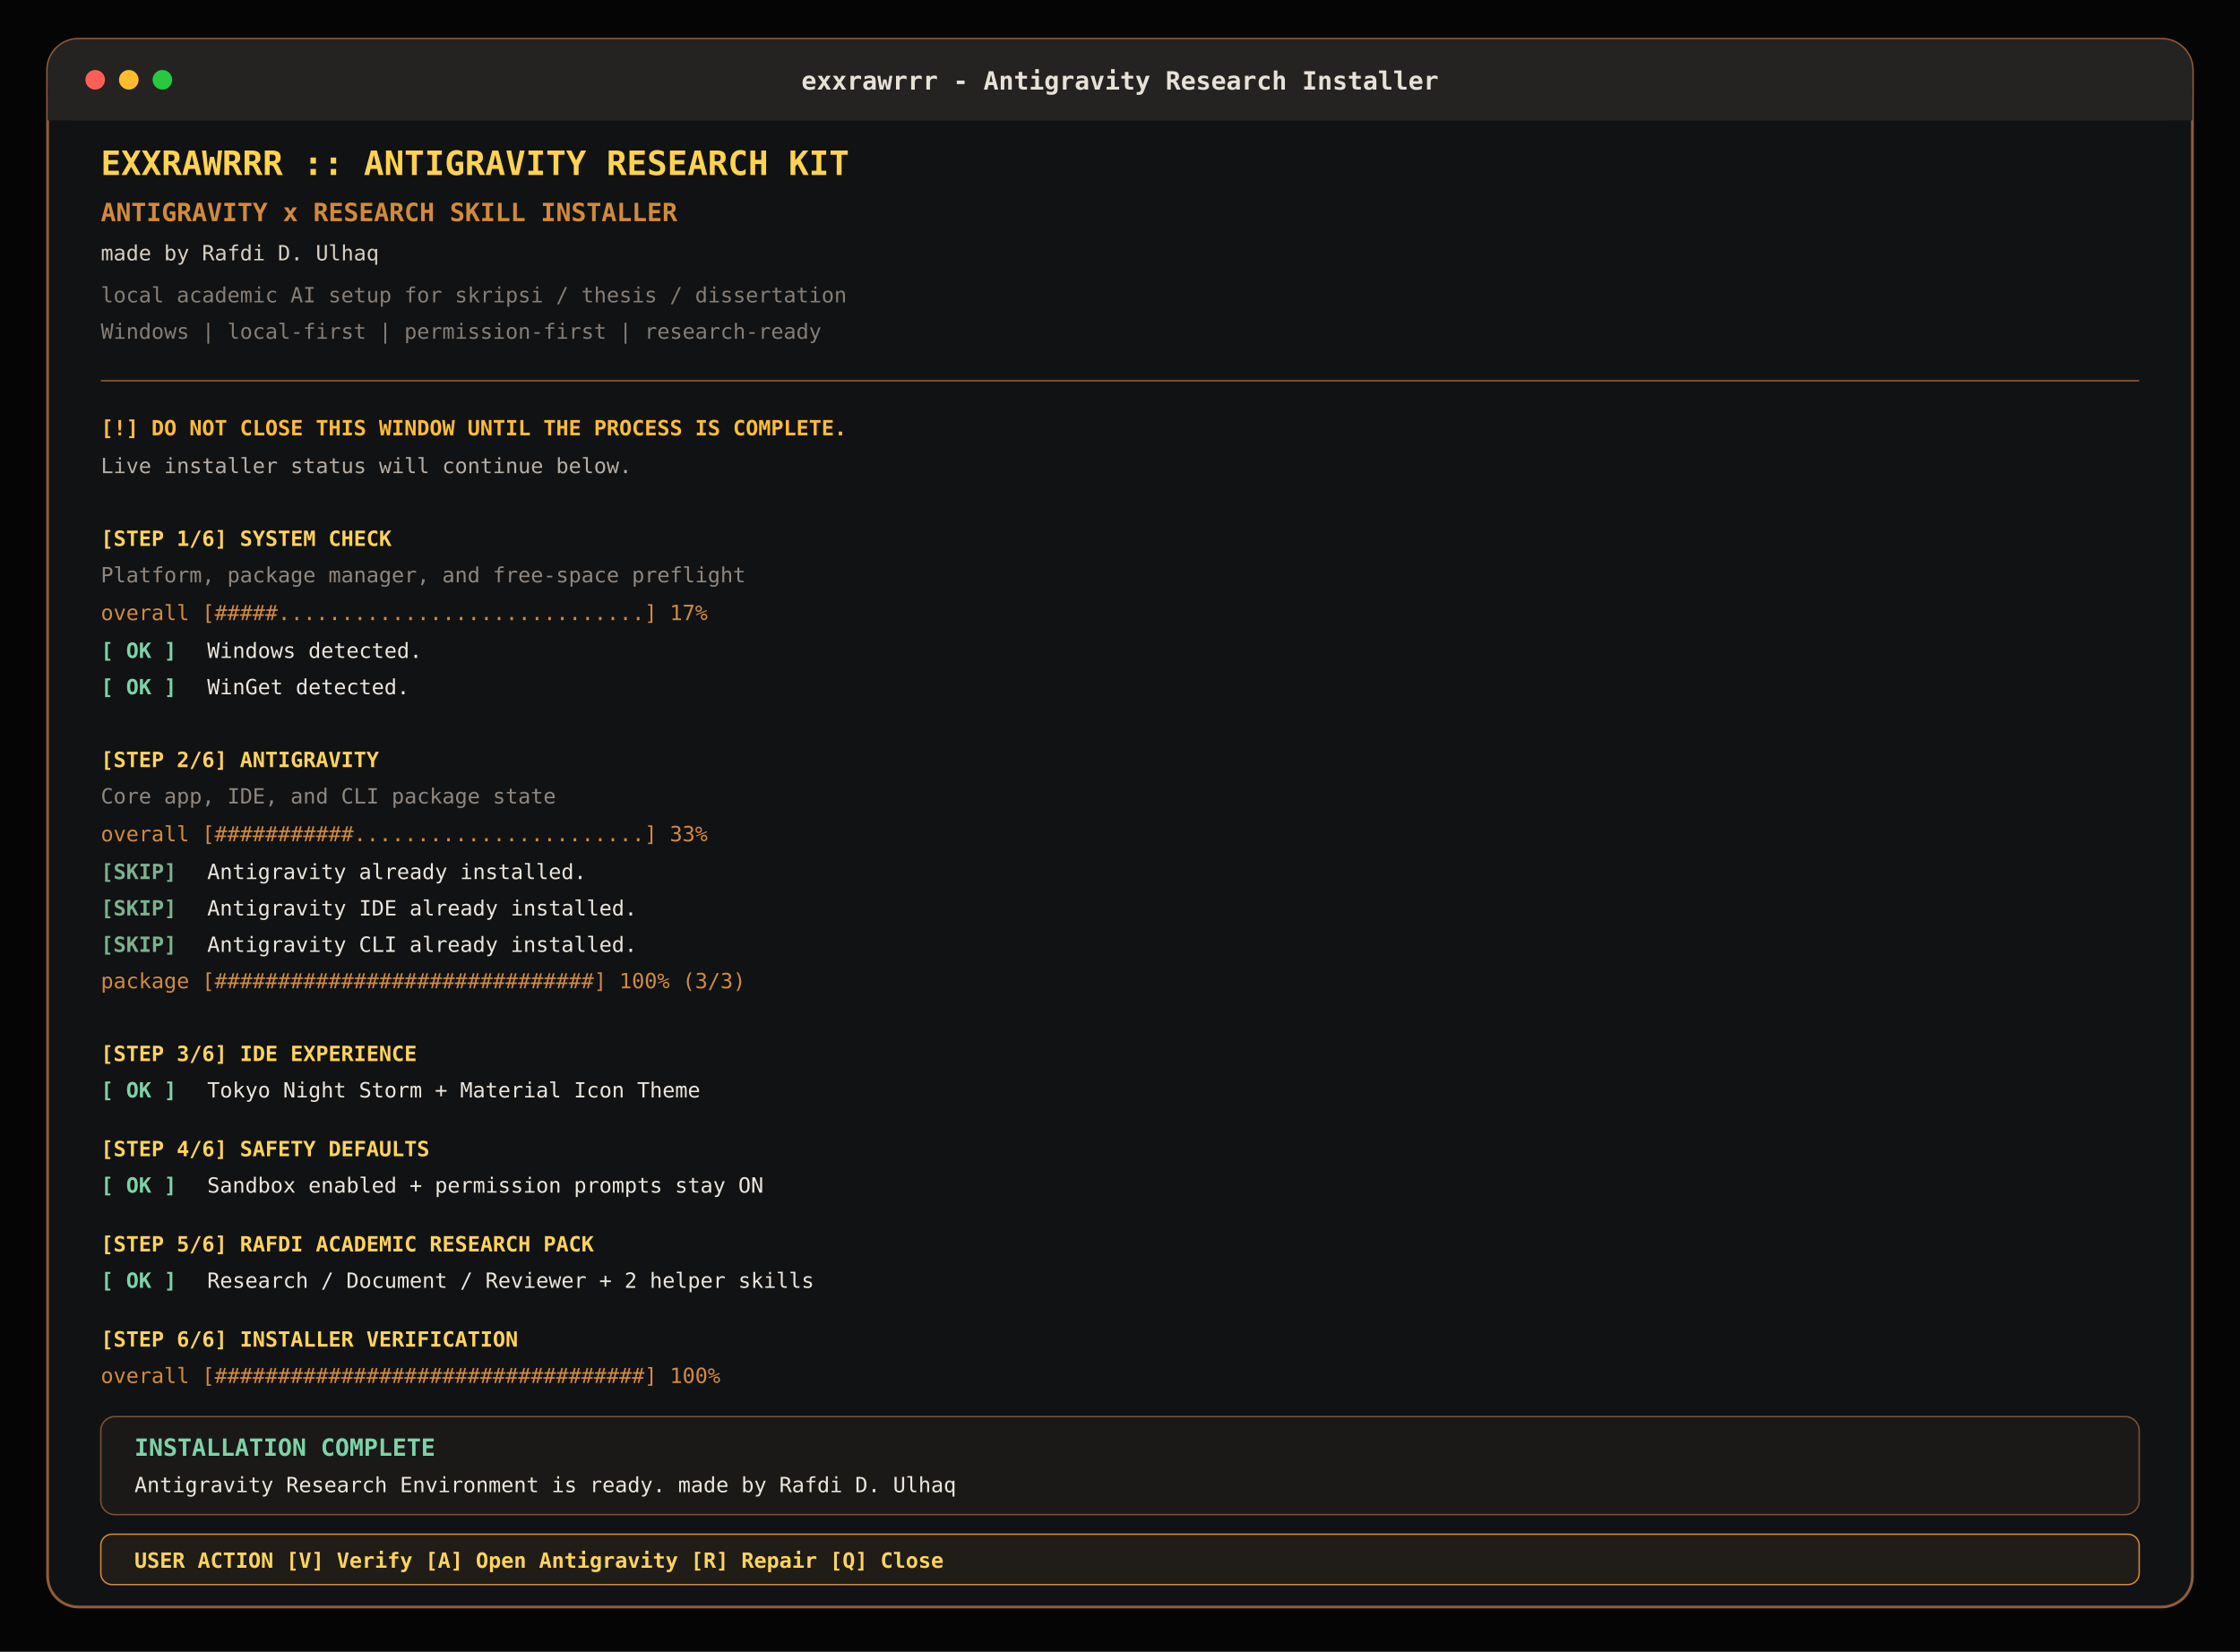
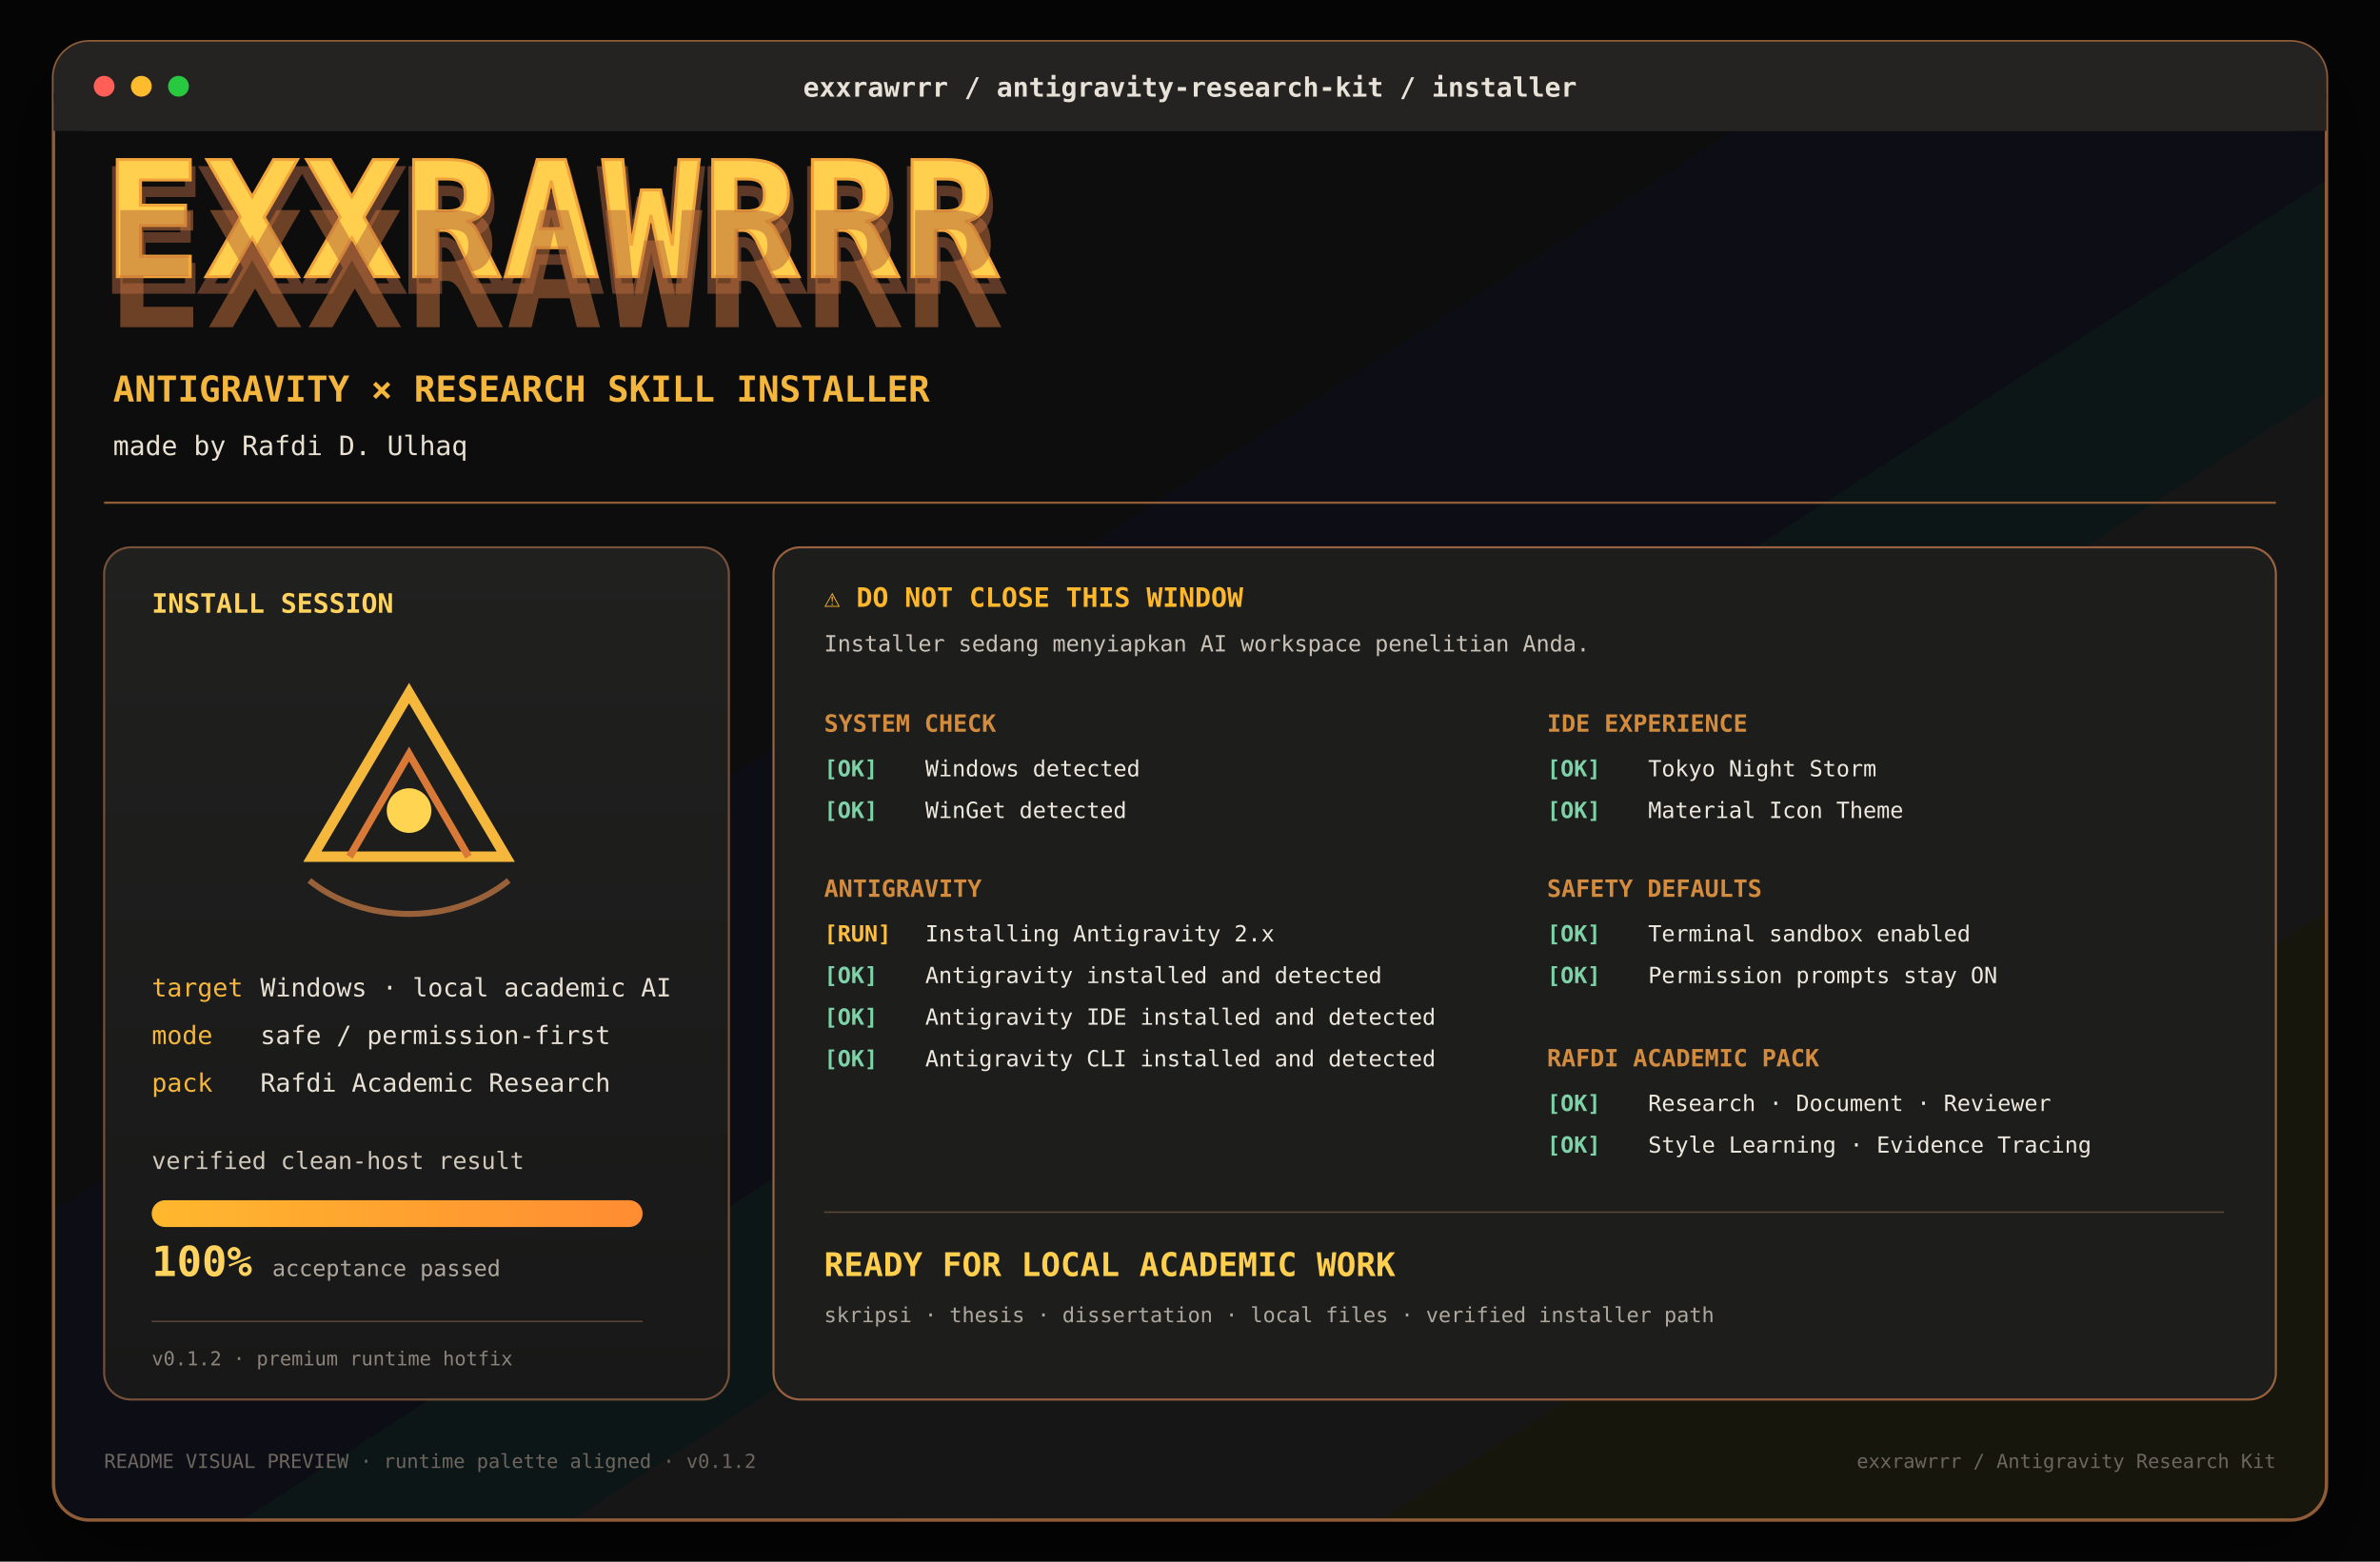
- <svg xmlns="http://www.w3.org/2000/svg" width="1600" height="1180" viewBox="0 0 1600 1180">
-   <rect width="1600" height="1180" fill="#050505" />
-   <rect x="34" y="28" width="1532" height="1120" rx="22" fill="#111214" stroke="#8f5c38" stroke-width="2" />
-   <rect x="34" y="28" width="1532" height="58" rx="22" fill="#242321" />
-   <rect x="34" y="61" width="1532" height="25" fill="#242321" />
-   <circle cx="68" cy="57" r="7" fill="#ff5f57" />
-   <circle cx="92" cy="57" r="7" fill="#febc2e" />
-   <circle cx="116" cy="57" r="7" fill="#28c840" />
-   <text x="800" y="64" text-anchor="middle" fill="#e7e1d7" font-family="Consolas, monospace" font-size="18" font-weight="700">exxrawrrr - Antigravity Research Installer</text>
-   <g font-family="Consolas, monospace" font-size="15">
-     <text x="72" y="125" fill="#ffd34f" font-size="24" font-weight="800">EXXRAWRRR :: ANTIGRAVITY RESEARCH KIT</text>
-     <text x="72" y="158" fill="#d18b39" font-size="18" font-weight="800">ANTIGRAVITY x RESEARCH SKILL INSTALLER</text>
-     <text x="72" y="186" fill="#d8d0c5">made by Rafdi D. Ulhaq</text>
-     <text x="72" y="216" fill="#857e76">local academic AI setup for skripsi / thesis / dissertation</text>
-     <text x="72" y="242" fill="#857e76">Windows | local-first | permission-first | research-ready</text>
-     <line x1="72" y1="272" x2="1528" y2="272" stroke="#7c5237" stroke-width="1.2" />
-     <text x="72" y="311" fill="#ffbd35" font-weight="800">[!] DO NOT CLOSE THIS WINDOW UNTIL THE PROCESS IS COMPLETE.</text>
-     <text x="72" y="338" fill="#b6aea4">Live installer status will continue below.</text>
-     <text x="72" y="390" fill="#ffd45a" font-weight="800">[STEP 1/6]  SYSTEM CHECK</text>
-     <text x="72" y="416" fill="#8f877f">Platform, package manager, and free-space preflight</text>
-     <text x="72" y="443" fill="#d08b3f">overall  [#####.............................]  17%</text>
-     <text x="72" y="470" fill="#7dd3a7" font-weight="800">[ OK ]</text>
-     <text x="148" y="470" fill="#ece6dd">Windows detected.</text>
-     <text x="72" y="496" fill="#7dd3a7" font-weight="800">[ OK ]</text>
-     <text x="148" y="496" fill="#ece6dd">WinGet detected.</text>
-     <text x="72" y="548" fill="#ffd45a" font-weight="800">[STEP 2/6]  ANTIGRAVITY</text>
-     <text x="72" y="574" fill="#8f877f">Core app, IDE, and CLI package state</text>
-     <text x="72" y="601" fill="#d08b3f">overall  [###########.......................]  33%</text>
-     <text x="72" y="628" fill="#7bb28f" font-weight="800">[SKIP]</text>
-     <text x="148" y="628" fill="#ece6dd">Antigravity already installed.</text>
-     <text x="72" y="654" fill="#7bb28f" font-weight="800">[SKIP]</text>
-     <text x="148" y="654" fill="#ece6dd">Antigravity IDE already installed.</text>
-     <text x="72" y="680" fill="#7bb28f" font-weight="800">[SKIP]</text>
-     <text x="148" y="680" fill="#ece6dd">Antigravity CLI already installed.</text>
-     <text x="72" y="706" fill="#d08b3f">package  [##############################] 100%  (3/3)</text>
-     <text x="72" y="758" fill="#ffd45a" font-weight="800">[STEP 3/6]  IDE EXPERIENCE</text>
-     <text x="72" y="784" fill="#7dd3a7" font-weight="800">[ OK ]</text>
-     <text x="148" y="784" fill="#ece6dd">Tokyo Night Storm + Material Icon Theme</text>
-     <text x="72" y="826" fill="#ffd45a" font-weight="800">[STEP 4/6]  SAFETY DEFAULTS</text>
-     <text x="72" y="852" fill="#7dd3a7" font-weight="800">[ OK ]</text>
-     <text x="148" y="852" fill="#ece6dd">Sandbox enabled + permission prompts stay ON</text>
-     <text x="72" y="894" fill="#ffd45a" font-weight="800">[STEP 5/6]  RAFDI ACADEMIC RESEARCH PACK</text>
-     <text x="72" y="920" fill="#7dd3a7" font-weight="800">[ OK ]</text>
-     <text x="148" y="920" fill="#ece6dd">Research / Document / Reviewer + 2 helper skills</text>
-     <text x="72" y="962" fill="#ffd45a" font-weight="800">[STEP 6/6]  INSTALLER VERIFICATION</text>
-     <text x="72" y="988" fill="#d08b3f">overall  [##################################] 100%</text>
-     <rect x="72" y="1012" width="1456" height="70" rx="10" fill="#1a1917" stroke="#7c5237" />
-     <text x="96" y="1040" fill="#7dd3a7" font-size="17" font-weight="800">INSTALLATION COMPLETE</text>
-     <text x="96" y="1066" fill="#ece6dd">Antigravity Research Environment is ready.  made by Rafdi D. Ulhaq</text>
-     <rect x="72" y="1096" width="1456" height="36" rx="8" fill="#201d18" stroke="#d18b39" />
-     <text x="96" y="1120" fill="#ffd45a" font-weight="800">USER ACTION   [V] Verify   [A] Open Antigravity   [R] Repair   [Q] Close</text>
+ <svg xmlns="http://www.w3.org/2000/svg" width="1600" height="1050" viewBox="0 0 1600 1050">
+   <defs>
+     <linearGradient id="page" x1="0" y1="0" x2="1" y2="1">
+       <stop offset="0%" stop-color="#090A0C" />
+       <stop offset="58%" stop-color="#111214" />
+       <stop offset="100%" stop-color="#17130F" />
+     </linearGradient>
+     <linearGradient id="panel" x1="0" y1="0" x2="0" y2="1">
+       <stop offset="0%" stop-color="#20201F" />
+       <stop offset="100%" stop-color="#171817" />
+     </linearGradient>
+     <linearGradient id="gold" x1="0" y1="0" x2="1" y2="0">
+       <stop offset="0%" stop-color="#FFC94A" />
+       <stop offset="48%" stop-color="#FFD966" />
+       <stop offset="100%" stop-color="#D98B3A" />
+     </linearGradient>
+     <linearGradient id="bar" x1="0" y1="0" x2="1" y2="0">
+       <stop offset="0%" stop-color="#FFB82E" />
+       <stop offset="100%" stop-color="#FF8C32" />
+     </linearGradient>
+     <filter id="shadow" x="-20%" y="-20%" width="140%" height="150%">
+       <feDropShadow dx="0" dy="24" stdDeviation="28" flood-color="#000000" flood-opacity=".55" />
+     </filter>
+     <filter id="glow" x="-30%" y="-30%" width="160%" height="160%">
+       <feGaussianBlur stdDeviation="7" result="b" />
+       <feMerge>
+         <feMergeNode in="b" />
+         <feMergeNode in="SourceGraphic" />
+       </feMerge>
+     </filter>
+   </defs>
+   <rect width="1600" height="1050" fill="#050505" />
+   <rect x="36" y="28" width="1528" height="994" rx="24" fill="url(#page)" stroke="#8F5C38" stroke-width="2.2" filter="url(#shadow)" />
+   <rect x="36" y="28" width="1528" height="60" rx="24" fill="#242321" />
+   <rect x="36" y="63" width="1528" height="25" fill="#242321" />
+   <circle cx="70" cy="58" r="7" fill="#FF5F57" />
+   <circle cx="95" cy="58" r="7" fill="#FEBB2E" />
+   <circle cx="120" cy="58" r="7" fill="#28C840" />
+   <text x="800" y="65" text-anchor="middle" fill="#E7E1D7" font-family="Consolas, 'Cascadia Mono', monospace" font-size="18" font-weight="700">exxrawrrr / antigravity-research-kit / installer</text>
+   <g font-family="Consolas, 'Cascadia Mono', monospace" font-weight="900">
+     <text x="70" y="194" font-size="108" letter-spacing="2" fill="none" stroke="#5F3927" stroke-width="7">EXXRAWRRR</text>
+     <text x="70" y="186" font-size="108" letter-spacing="2" fill="#FFCF4D" stroke="#F1A33C" stroke-width="2">EXXRAWRRR</text>
+     <text x="72" y="220" font-size="108" letter-spacing="2" fill="#B96B39" opacity=".55">EXXRAWRRR</text>
  </g>
+   <text x="76" y="270" fill="#F4B63C" font-family="Consolas, 'Cascadia Mono', monospace" font-size="24" font-weight="800">ANTIGRAVITY × RESEARCH SKILL INSTALLER</text>
+   <text x="76" y="306" fill="#E9E1D2" font-family="Consolas, 'Cascadia Mono', monospace" font-size="18">made by Rafdi D. Ulhaq</text>
+   <line x1="70" y1="338" x2="1530" y2="338" stroke="#8F5C38" stroke-width="1.5" />
+   <rect x="70" y="368" width="420" height="573" rx="18" fill="url(#panel)" stroke="#765139" stroke-width="1.4" />
+   <text x="102" y="412" fill="#FFD35D" font-family="Consolas, 'Cascadia Mono', monospace" font-size="18" font-weight="800">INSTALL SESSION</text>
+   <g transform="translate(165 458)">
+     <path d="M45 118 L110 8 L175 118 Z" fill="none" stroke="#F6B83C" stroke-width="7" />
+     <path d="M70 118 L110 49 L150 118" fill="none" stroke="#D87938" stroke-width="5" />
+     <circle cx="110" cy="87" r="15" fill="#FFD451" />
+     <path d="M43 134 C80 164,140 164,177 134" fill="none" stroke="#99613A" stroke-width="4" />
+   </g>
+   <text x="102" y="670" fill="#F4B63C" font-family="Consolas, 'Cascadia Mono', monospace" font-size="17">target</text>
+   <text x="175" y="670" fill="#E8E0D5" font-family="Consolas, 'Cascadia Mono', monospace" font-size="17">Windows · local academic AI</text>
+   <text x="102" y="702" fill="#F4B63C" font-family="Consolas, 'Cascadia Mono', monospace" font-size="17">mode</text>
+   <text x="175" y="702" fill="#E8E0D5" font-family="Consolas, 'Cascadia Mono', monospace" font-size="17">safe / permission-first</text>
+   <text x="102" y="734" fill="#F4B63C" font-family="Consolas, 'Cascadia Mono', monospace" font-size="17">pack</text>
+   <text x="175" y="734" fill="#E8E0D5" font-family="Consolas, 'Cascadia Mono', monospace" font-size="17">Rafdi Academic Research</text>
+   <text x="102" y="786" fill="#D1C8BB" font-family="Consolas, 'Cascadia Mono', monospace" font-size="16">verified clean-host result</text>
+   <rect x="102" y="807" width="330" height="18" rx="9" fill="#3A3029" />
+   <rect x="102" y="807" width="330" height="18" rx="9" fill="url(#bar)" />
+   <text x="102" y="858" fill="#FFD35D" font-family="Consolas, 'Cascadia Mono', monospace" font-size="28" font-weight="900">100%</text>
+   <text x="183" y="858" fill="#AFA79D" font-family="Consolas, 'Cascadia Mono', monospace" font-size="15">acceptance passed</text>
+   <rect x="102" y="888" width="330" height="1" fill="#5A4638" />
+   <text x="102" y="918" fill="#8C837A" font-family="Consolas, 'Cascadia Mono', monospace" font-size="13">v0.1.2 · premium runtime hotfix</text>
+   <rect x="520" y="368" width="1010" height="573" rx="18" fill="#1D1E1C" stroke="#9A6240" stroke-width="1.4" />
+   <text x="554" y="408" fill="#FFB82E" font-family="Consolas, 'Cascadia Mono', monospace" font-size="18" font-weight="900">⚠ DO NOT CLOSE THIS WINDOW</text>
+   <text x="554" y="438" fill="#C9C1B7" font-family="Consolas, 'Cascadia Mono', monospace" font-size="15">Installer sedang menyiapkan AI workspace penelitian Anda.</text>
+   <g font-family="Consolas, 'Cascadia Mono', monospace">
+     <text x="554" y="492" fill="#D38B3E" font-size="16" font-weight="900">SYSTEM CHECK</text>
+     <text x="554" y="522" fill="#7DD3A7" font-size="15" font-weight="800">[OK]</text>
+     <text x="622" y="522" fill="#EEE8DE" font-size="15">Windows detected</text>
+     <text x="554" y="550" fill="#7DD3A7" font-size="15" font-weight="800">[OK]</text>
+     <text x="622" y="550" fill="#EEE8DE" font-size="15">WinGet detected</text>
+     <text x="554" y="603" fill="#D38B3E" font-size="16" font-weight="900">ANTIGRAVITY</text>
+     <text x="554" y="633" fill="#FFBE3F" font-size="15" font-weight="800">[RUN]</text>
+     <text x="622" y="633" fill="#EEE8DE" font-size="15">Installing Antigravity 2.x</text>
+     <text x="554" y="661" fill="#7DD3A7" font-size="15" font-weight="800">[OK]</text>
+     <text x="622" y="661" fill="#EEE8DE" font-size="15">Antigravity installed and detected</text>
+     <text x="554" y="689" fill="#7DD3A7" font-size="15" font-weight="800">[OK]</text>
+     <text x="622" y="689" fill="#EEE8DE" font-size="15">Antigravity IDE installed and detected</text>
+     <text x="554" y="717" fill="#7DD3A7" font-size="15" font-weight="800">[OK]</text>
+     <text x="622" y="717" fill="#EEE8DE" font-size="15">Antigravity CLI installed and detected</text>
+     <text x="1040" y="492" fill="#D38B3E" font-size="16" font-weight="900">IDE EXPERIENCE</text>
+     <text x="1040" y="522" fill="#7DD3A7" font-size="15" font-weight="800">[OK]</text>
+     <text x="1108" y="522" fill="#EEE8DE" font-size="15">Tokyo Night Storm</text>
+     <text x="1040" y="550" fill="#7DD3A7" font-size="15" font-weight="800">[OK]</text>
+     <text x="1108" y="550" fill="#EEE8DE" font-size="15">Material Icon Theme</text>
+     <text x="1040" y="603" fill="#D38B3E" font-size="16" font-weight="900">SAFETY DEFAULTS</text>
+     <text x="1040" y="633" fill="#7DD3A7" font-size="15" font-weight="800">[OK]</text>
+     <text x="1108" y="633" fill="#EEE8DE" font-size="15">Terminal sandbox enabled</text>
+     <text x="1040" y="661" fill="#7DD3A7" font-size="15" font-weight="800">[OK]</text>
+     <text x="1108" y="661" fill="#EEE8DE" font-size="15">Permission prompts stay ON</text>
+     <text x="1040" y="717" fill="#D38B3E" font-size="16" font-weight="900">RAFDI ACADEMIC PACK</text>
+     <text x="1040" y="747" fill="#7DD3A7" font-size="15" font-weight="800">[OK]</text>
+     <text x="1108" y="747" fill="#EEE8DE" font-size="15">Research · Document · Reviewer</text>
+     <text x="1040" y="775" fill="#7DD3A7" font-size="15" font-weight="800">[OK]</text>
+     <text x="1108" y="775" fill="#EEE8DE" font-size="15">Style Learning · Evidence Tracing</text>
+     <line x1="554" y1="815" x2="1495" y2="815" stroke="#5D4636" stroke-width="1" />
+     <text x="554" y="858" fill="#FFCF4D" font-size="22" font-weight="900">READY FOR LOCAL ACADEMIC WORK</text>
+     <text x="554" y="889" fill="#AFA79D" font-size="14">skripsi · thesis · dissertation · local files · verified installer path</text>
+   </g>
+   <text x="70" y="987" fill="#6D665F" font-family="Consolas, 'Cascadia Mono', monospace" font-size="13">README VISUAL PREVIEW · runtime palette aligned · v0.1.2</text>
+   <text x="1530" y="987" text-anchor="end" fill="#6D665F" font-family="Consolas, 'Cascadia Mono', monospace" font-size="13">exxrawrrr / Antigravity Research Kit</text>
</svg>
